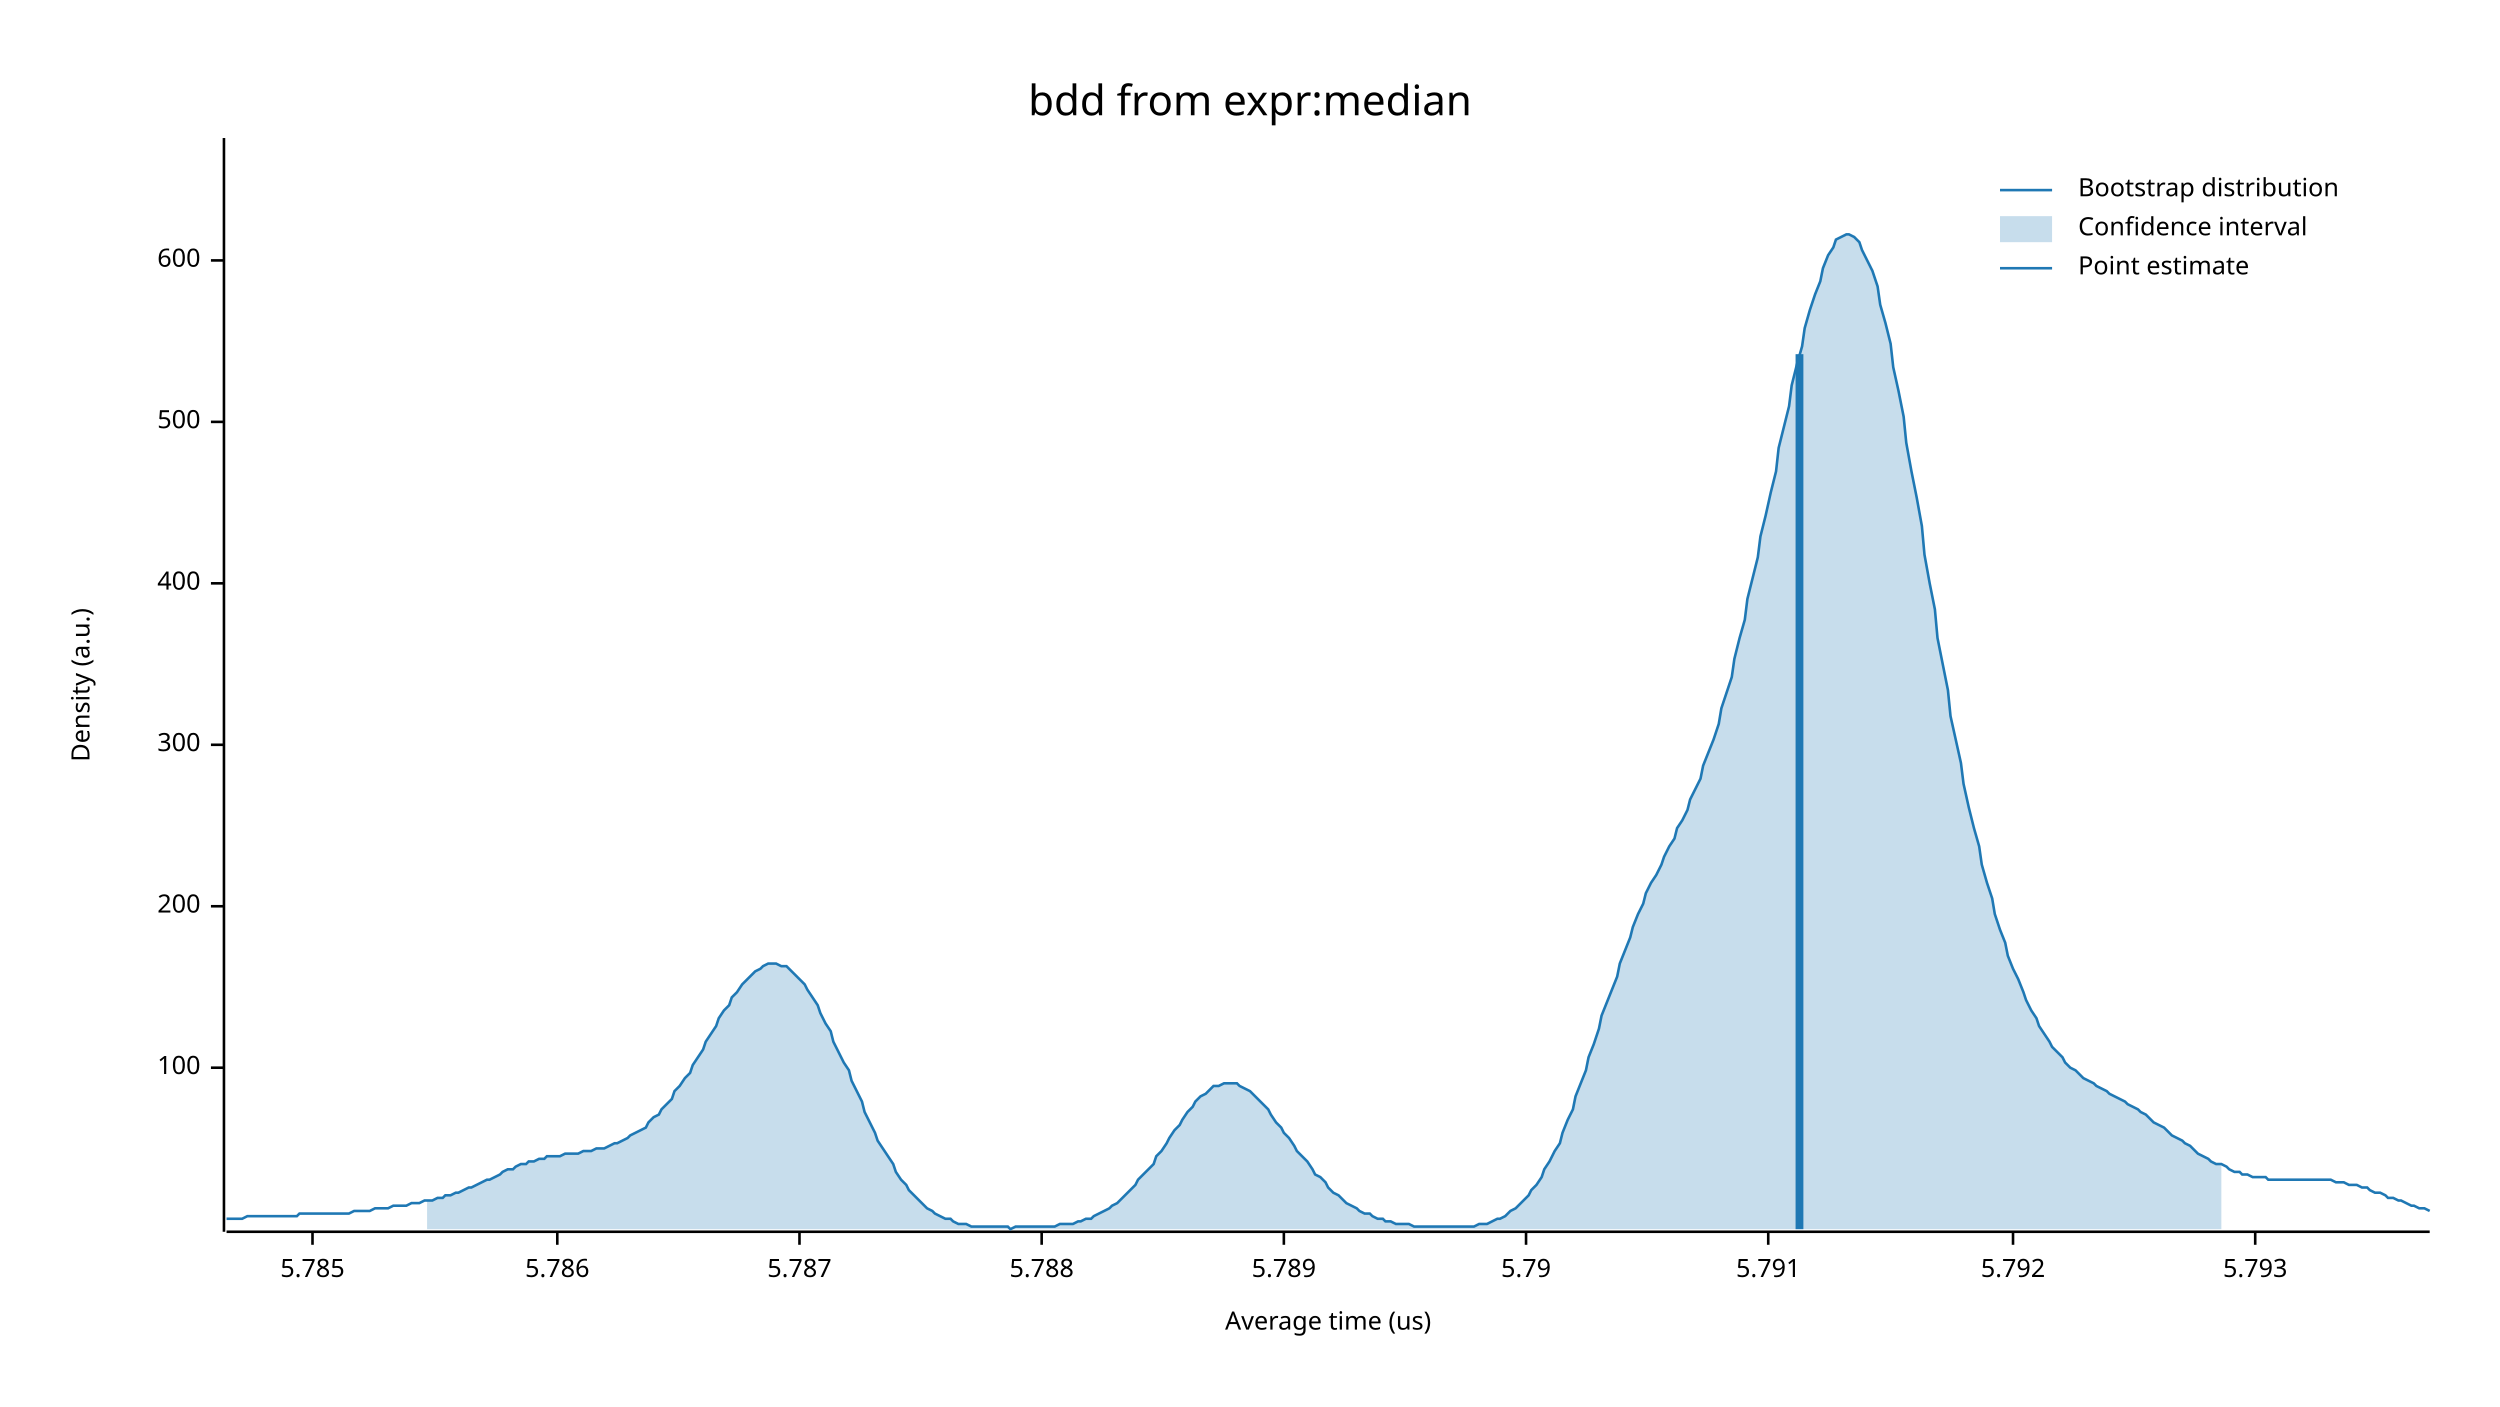
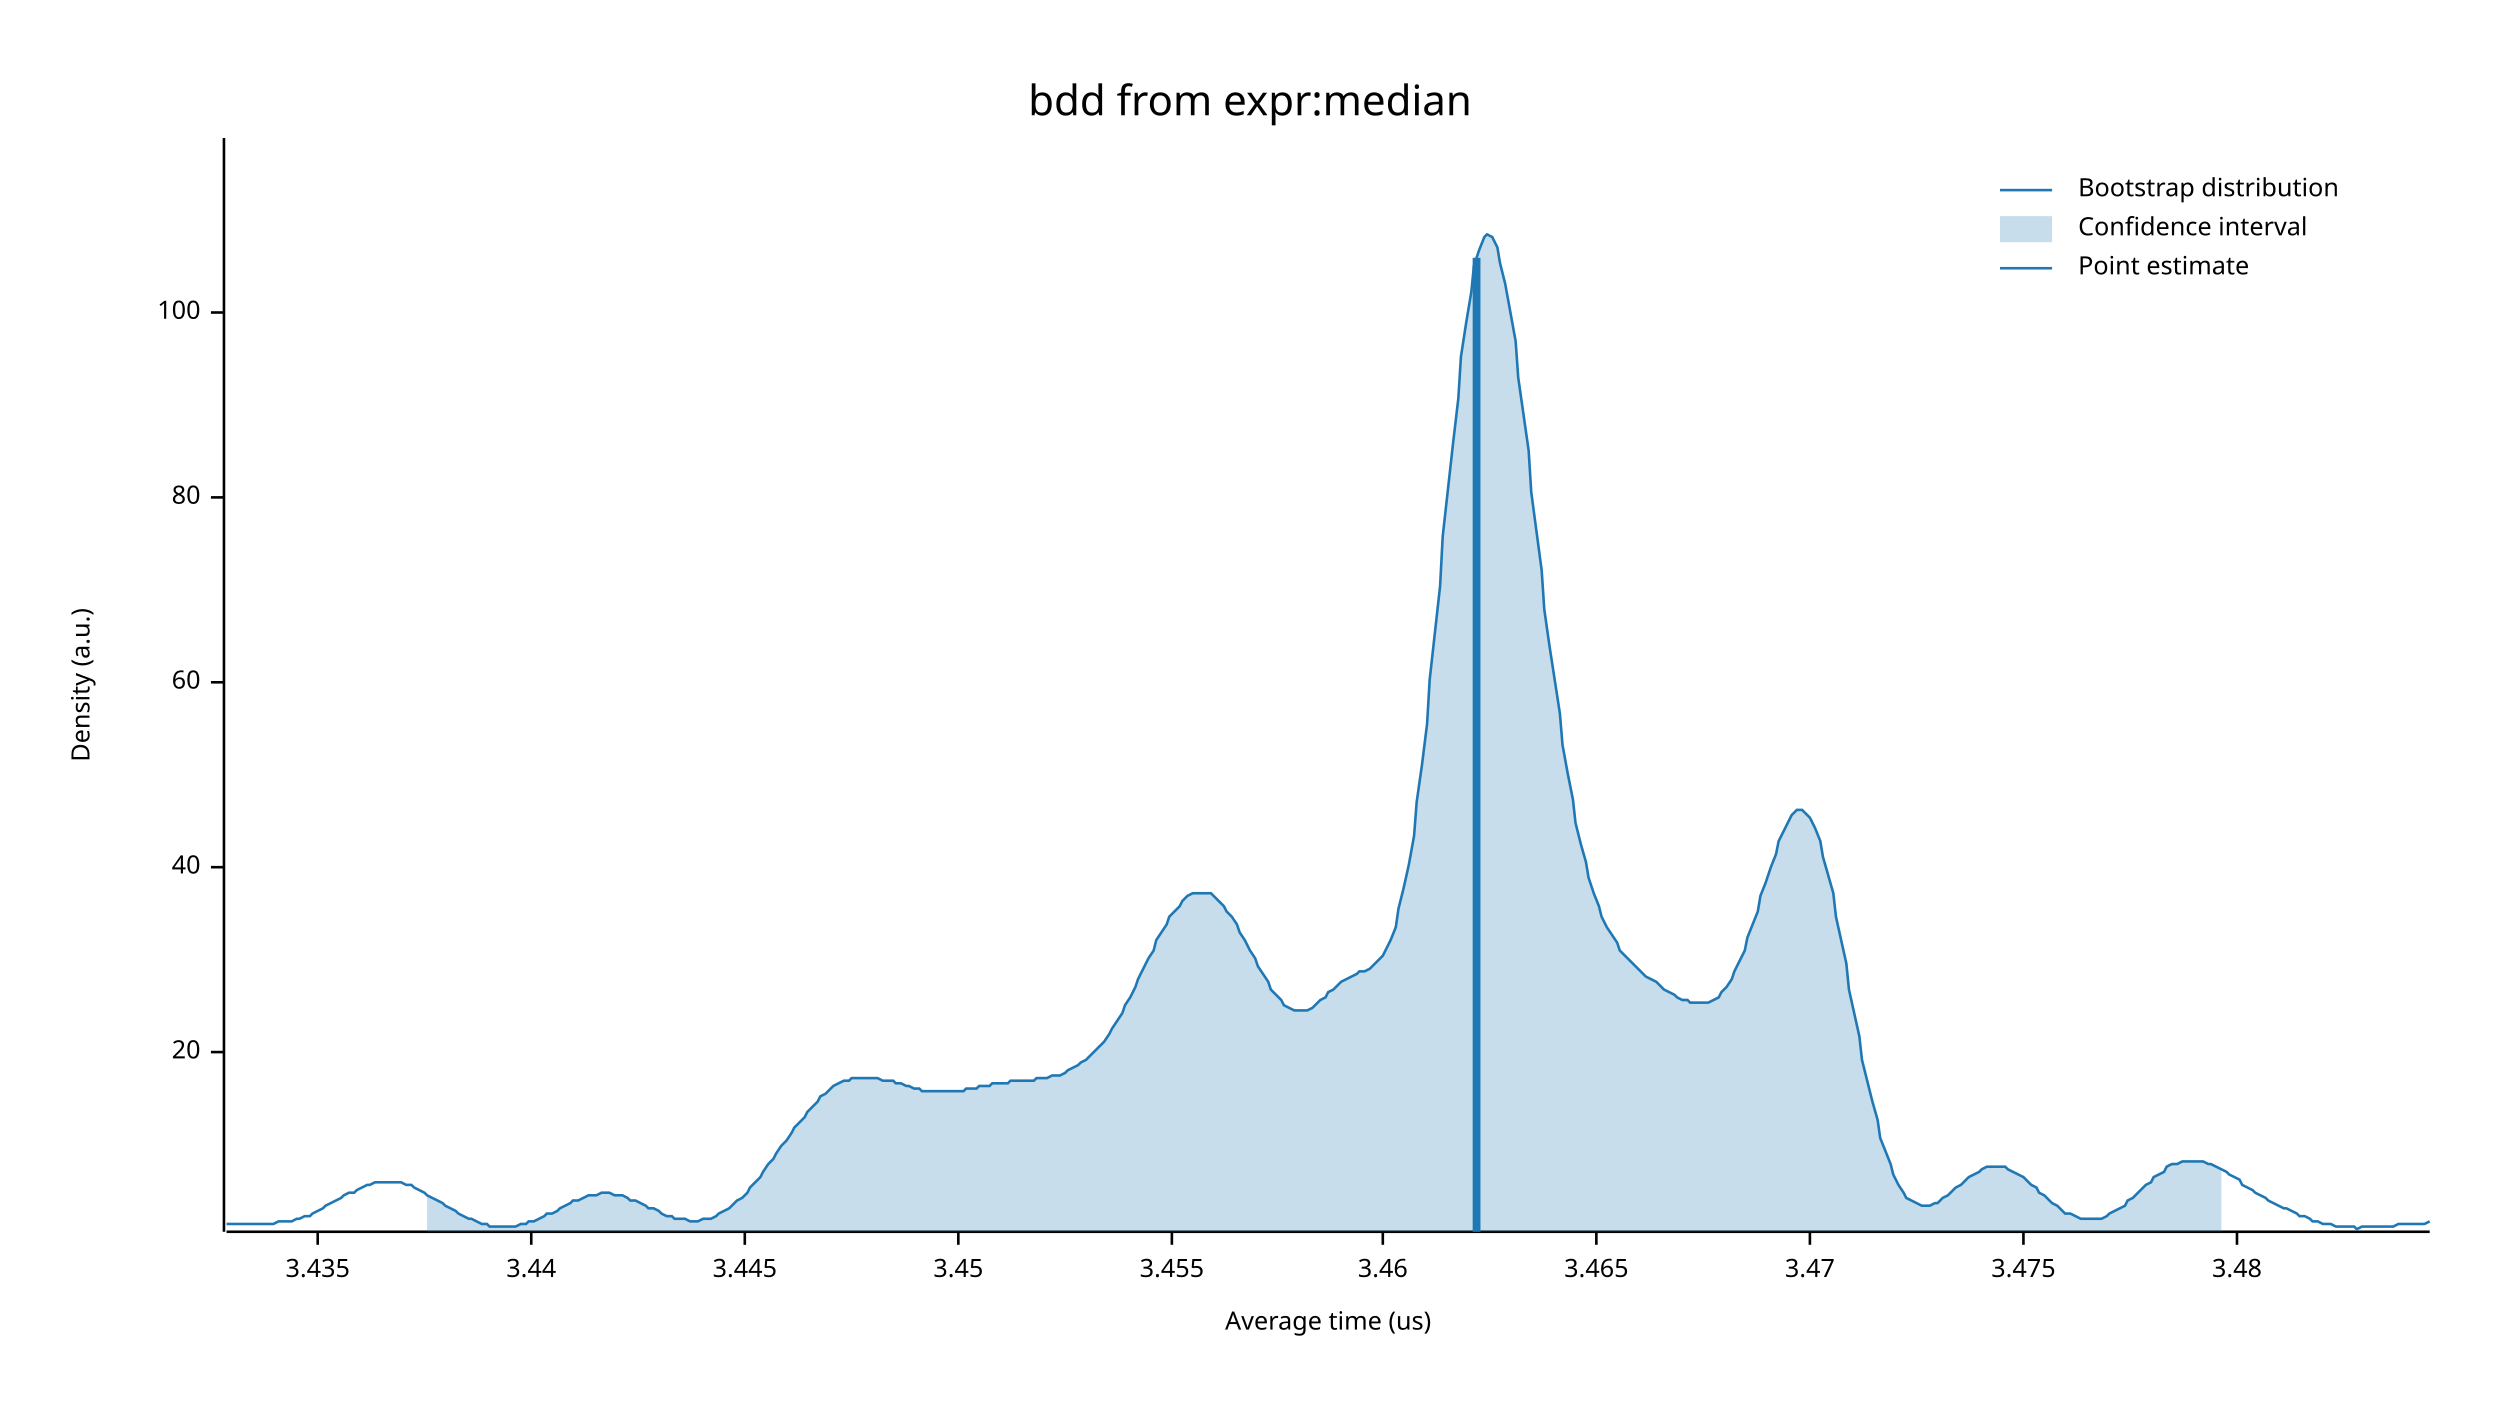
<svg xmlns="http://www.w3.org/2000/svg" width="960" height="540" viewBox="0 0 960 540">
  <text x="480" y="32" dy="0.76em" text-anchor="middle" font-family="sans-serif" font-size="16.129" opacity="1" fill="#000000">
bdd from expr:median
</text>
  <text x="27" y="263" dy="0.76em" text-anchor="middle" font-family="sans-serif" font-size="9.677" opacity="1" fill="#000000" transform="rotate(270, 27, 263)">
Density (a.u.)
</text>
  <text x="510" y="513" dy="-0.5ex" text-anchor="middle" font-family="sans-serif" font-size="9.677" opacity="1" fill="#000000">
Average time (us)
</text>
  <polyline fill="none" opacity="1" stroke="#000000" stroke-width="1" points="86,53 86,473 " />
-   <text x="77" y="410" dy="0.5ex" text-anchor="end" font-family="sans-serif" font-size="9.677" opacity="1" fill="#000000">
+   <text x="77" y="404" dy="0.5ex" text-anchor="end" font-family="sans-serif" font-size="9.677" opacity="1" fill="#000000">
+ 20
+ </text>
+   <polyline fill="none" opacity="1" stroke="#000000" stroke-width="1" points="81,404 86,404 " />
+   <text x="77" y="333" dy="0.5ex" text-anchor="end" font-family="sans-serif" font-size="9.677" opacity="1" fill="#000000">
+ 40
+ </text>
+   <polyline fill="none" opacity="1" stroke="#000000" stroke-width="1" points="81,333 86,333 " />
+   <text x="77" y="262" dy="0.5ex" text-anchor="end" font-family="sans-serif" font-size="9.677" opacity="1" fill="#000000">
+ 60
+ </text>
+   <polyline fill="none" opacity="1" stroke="#000000" stroke-width="1" points="81,262 86,262 " />
+   <text x="77" y="191" dy="0.5ex" text-anchor="end" font-family="sans-serif" font-size="9.677" opacity="1" fill="#000000">
+ 80
+ </text>
+   <polyline fill="none" opacity="1" stroke="#000000" stroke-width="1" points="81,191 86,191 " />
+   <text x="77" y="120" dy="0.5ex" text-anchor="end" font-family="sans-serif" font-size="9.677" opacity="1" fill="#000000">
100
</text>
-   <polyline fill="none" opacity="1" stroke="#000000" stroke-width="1" points="81,410 86,410 " />
-   <text x="77" y="348" dy="0.5ex" text-anchor="end" font-family="sans-serif" font-size="9.677" opacity="1" fill="#000000">
- 200
+   <polyline fill="none" opacity="1" stroke="#000000" stroke-width="1" points="81,120 86,120 " />
+   <polyline fill="none" opacity="1" stroke="#000000" stroke-width="1" points="87,473 933,473 " />
+   <text x="122" y="483" dy="0.76em" text-anchor="middle" font-family="sans-serif" font-size="9.677" opacity="1" fill="#000000">
+ 3.435
</text>
-   <polyline fill="none" opacity="1" stroke="#000000" stroke-width="1" points="81,348 86,348 " />
-   <text x="77" y="286" dy="0.5ex" text-anchor="end" font-family="sans-serif" font-size="9.677" opacity="1" fill="#000000">
- 300
+   <polyline fill="none" opacity="1" stroke="#000000" stroke-width="1" points="122,473 122,478 " />
+   <text x="204" y="483" dy="0.76em" text-anchor="middle" font-family="sans-serif" font-size="9.677" opacity="1" fill="#000000">
+ 3.44
</text>
-   <polyline fill="none" opacity="1" stroke="#000000" stroke-width="1" points="81,286 86,286 " />
-   <text x="77" y="224" dy="0.5ex" text-anchor="end" font-family="sans-serif" font-size="9.677" opacity="1" fill="#000000">
- 400
+   <polyline fill="none" opacity="1" stroke="#000000" stroke-width="1" points="204,473 204,478 " />
+   <text x="286" y="483" dy="0.76em" text-anchor="middle" font-family="sans-serif" font-size="9.677" opacity="1" fill="#000000">
+ 3.445
</text>
-   <polyline fill="none" opacity="1" stroke="#000000" stroke-width="1" points="81,224 86,224 " />
-   <text x="77" y="162" dy="0.5ex" text-anchor="end" font-family="sans-serif" font-size="9.677" opacity="1" fill="#000000">
- 500
+   <polyline fill="none" opacity="1" stroke="#000000" stroke-width="1" points="286,473 286,478 " />
+   <text x="368" y="483" dy="0.76em" text-anchor="middle" font-family="sans-serif" font-size="9.677" opacity="1" fill="#000000">
+ 3.45
</text>
-   <polyline fill="none" opacity="1" stroke="#000000" stroke-width="1" points="81,162 86,162 " />
-   <text x="77" y="100" dy="0.5ex" text-anchor="end" font-family="sans-serif" font-size="9.677" opacity="1" fill="#000000">
- 600
+   <polyline fill="none" opacity="1" stroke="#000000" stroke-width="1" points="368,473 368,478 " />
+   <text x="450" y="483" dy="0.76em" text-anchor="middle" font-family="sans-serif" font-size="9.677" opacity="1" fill="#000000">
+ 3.455
</text>
-   <polyline fill="none" opacity="1" stroke="#000000" stroke-width="1" points="81,100 86,100 " />
-   <polyline fill="none" opacity="1" stroke="#000000" stroke-width="1" points="87,473 933,473 " />
-   <text x="120" y="483" dy="0.76em" text-anchor="middle" font-family="sans-serif" font-size="9.677" opacity="1" fill="#000000">
- 5.785
+   <polyline fill="none" opacity="1" stroke="#000000" stroke-width="1" points="450,473 450,478 " />
+   <text x="531" y="483" dy="0.76em" text-anchor="middle" font-family="sans-serif" font-size="9.677" opacity="1" fill="#000000">
+ 3.46
</text>
-   <polyline fill="none" opacity="1" stroke="#000000" stroke-width="1" points="120,473 120,478 " />
-   <text x="214" y="483" dy="0.76em" text-anchor="middle" font-family="sans-serif" font-size="9.677" opacity="1" fill="#000000">
- 5.786
+   <polyline fill="none" opacity="1" stroke="#000000" stroke-width="1" points="531,473 531,478 " />
+   <text x="613" y="483" dy="0.76em" text-anchor="middle" font-family="sans-serif" font-size="9.677" opacity="1" fill="#000000">
+ 3.465
</text>
-   <polyline fill="none" opacity="1" stroke="#000000" stroke-width="1" points="214,473 214,478 " />
-   <text x="307" y="483" dy="0.76em" text-anchor="middle" font-family="sans-serif" font-size="9.677" opacity="1" fill="#000000">
- 5.787
+   <polyline fill="none" opacity="1" stroke="#000000" stroke-width="1" points="613,473 613,478 " />
+   <text x="695" y="483" dy="0.76em" text-anchor="middle" font-family="sans-serif" font-size="9.677" opacity="1" fill="#000000">
+ 3.47
</text>
-   <polyline fill="none" opacity="1" stroke="#000000" stroke-width="1" points="307,473 307,478 " />
-   <text x="400" y="483" dy="0.76em" text-anchor="middle" font-family="sans-serif" font-size="9.677" opacity="1" fill="#000000">
- 5.788
+   <polyline fill="none" opacity="1" stroke="#000000" stroke-width="1" points="695,473 695,478 " />
+   <text x="777" y="483" dy="0.76em" text-anchor="middle" font-family="sans-serif" font-size="9.677" opacity="1" fill="#000000">
+ 3.475
</text>
-   <polyline fill="none" opacity="1" stroke="#000000" stroke-width="1" points="400,473 400,478 " />
-   <text x="493" y="483" dy="0.76em" text-anchor="middle" font-family="sans-serif" font-size="9.677" opacity="1" fill="#000000">
- 5.789
+   <polyline fill="none" opacity="1" stroke="#000000" stroke-width="1" points="777,473 777,478 " />
+   <text x="859" y="483" dy="0.76em" text-anchor="middle" font-family="sans-serif" font-size="9.677" opacity="1" fill="#000000">
+ 3.48
</text>
-   <polyline fill="none" opacity="1" stroke="#000000" stroke-width="1" points="493,473 493,478 " />
-   <text x="586" y="483" dy="0.76em" text-anchor="middle" font-family="sans-serif" font-size="9.677" opacity="1" fill="#000000">
- 5.79
- </text>
-   <polyline fill="none" opacity="1" stroke="#000000" stroke-width="1" points="586,473 586,478 " />
-   <text x="679" y="483" dy="0.76em" text-anchor="middle" font-family="sans-serif" font-size="9.677" opacity="1" fill="#000000">
- 5.791
- </text>
-   <polyline fill="none" opacity="1" stroke="#000000" stroke-width="1" points="679,473 679,478 " />
-   <text x="773" y="483" dy="0.76em" text-anchor="middle" font-family="sans-serif" font-size="9.677" opacity="1" fill="#000000">
- 5.792
- </text>
-   <polyline fill="none" opacity="1" stroke="#000000" stroke-width="1" points="773,473 773,478 " />
-   <text x="866" y="483" dy="0.76em" text-anchor="middle" font-family="sans-serif" font-size="9.677" opacity="1" fill="#000000">
- 5.793
- </text>
-   <polyline fill="none" opacity="1" stroke="#000000" stroke-width="1" points="866,473 866,478 " />
-   <polyline fill="none" opacity="1" stroke="#1F78B4" stroke-width="1" points="87,468 88,468 90,468 92,468 93,468 95,467 97,467 98,467 100,467 102,467 103,467 105,467 107,467 109,467 110,467 112,467 114,467 115,466 117,466 119,466 120,466 122,466 124,466 125,466 127,466 129,466 131,466 132,466 134,466 136,465 137,465 139,465 141,465 142,465 144,464 146,464 148,464 149,464 151,463 153,463 154,463 156,463 158,462 159,462 161,462 163,461 164,461 166,461 168,460 170,460 171,459 173,459 175,458 176,458 178,457 180,456 181,456 183,455 185,454 187,453 188,453 190,452 192,451 193,450 195,449 197,449 198,448 200,447 202,447 203,446 205,446 207,445 209,445 210,444 212,444 214,444 215,444 217,443 219,443 220,443 222,443 224,442 226,442 227,442 229,441 231,441 232,441 234,440 236,439 237,439 239,438 241,437 242,436 244,435 246,434 248,433 249,431 251,429 253,428 254,426 256,424 258,422 259,419 261,417 263,414 265,412 266,409 268,406 270,403 271,400 273,397 275,394 276,391 278,388 280,386 281,383 283,381 285,378 287,376 288,375 290,373 292,372 293,371 295,370 297,370 298,370 300,371 302,371 304,373 305,374 307,376 309,378 310,380 312,383 314,386 315,389 317,393 319,396 320,400 322,404 324,408 326,411 327,415 329,419 331,423 332,427 334,431 336,435 337,438 339,441 341,444 343,447 344,450 346,453 348,455 349,457 351,459 353,461 354,462 356,464 358,465 359,466 361,467 363,468 365,468 366,469 368,470 370,470 371,470 373,471 375,471 376,471 378,471 380,471 381,471 383,471 385,471 387,471 388,472 390,471 392,471 393,471 395,471 397,471 398,471 400,471 402,471 404,471 405,471 407,470 409,470 410,470 412,470 414,469 415,469 417,468 419,468 420,467 422,466 424,465 426,464 427,463 429,462 431,460 432,459 434,457 436,455 437,453 439,451 441,449 443,447 444,444 446,442 448,439 449,437 451,434 453,432 454,430 456,427 458,425 459,423 461,421 463,420 465,418 466,417 468,417 470,416 471,416 473,416 475,416 476,417 478,418 480,419 482,421 483,422 485,424 487,426 488,428 490,431 492,433 493,435 495,437 497,440 498,442 500,444 502,446 504,449 505,451 507,452 509,454 510,456 512,458 514,459 515,460 517,462 519,463 521,464 522,465 524,466 526,466 527,467 529,468 531,468 532,469 534,469 536,470 537,470 539,470 541,470 543,471 544,471 546,471 548,471 549,471 551,471 553,471 554,471 556,471 558,471 560,471 561,471 563,471 565,471 566,471 568,470 570,470 571,470 573,469 575,468 576,468 578,467 580,465 582,464 583,463 585,461 587,459 588,457 590,455 592,452 593,449 595,446 597,442 599,439 600,435 602,430 604,426 605,421 607,416 609,411 610,406 612,401 614,395 615,390 617,385 619,380 621,375 622,370 624,365 626,360 627,356 629,351 631,347 632,343 634,339 636,336 638,332 639,329 641,325 643,322 644,318 646,315 648,311 649,307 651,303 653,299 654,294 656,289 658,284 660,278 661,272 663,266 665,260 666,253 668,245 670,238 671,230 673,222 675,214 676,206 678,198 680,189 682,181 683,172 685,164 687,156 688,148 690,140 692,133 693,126 695,119 697,113 699,108 700,103 702,98 704,95 705,92 707,91 709,90 710,90 712,91 714,93 715,96 717,100 719,104 721,110 722,117 724,124 726,132 727,141 729,150 731,160 732,170 734,181 736,191 738,202 739,213 741,224 743,234 744,245 746,255 748,265 749,275 751,284 753,293 754,301 756,310 758,318 760,325 761,332 763,339 765,345 766,351 768,357 770,362 771,367 773,372 775,376 777,381 778,384 780,388 782,391 783,394 785,397 787,400 788,402 790,404 792,406 793,408 795,410 797,411 799,413 800,414 802,415 804,416 805,417 807,418 809,419 810,420 812,421 814,422 816,423 817,424 819,425 821,426 822,427 824,428 826,430 827,431 829,432 831,433 832,434 834,436 836,437 838,438 839,439 841,440 843,442 844,443 846,444 848,445 849,446 851,447 853,447 855,448 856,449 858,450 860,450 861,451 863,451 865,452 866,452 868,452 870,452 871,453 873,453 875,453 877,453 878,453 880,453 882,453 883,453 885,453 887,453 888,453 890,453 892,453 894,453 895,453 897,454 899,454 900,454 902,455 904,455 905,455 907,456 909,456 910,457 912,458 914,458 916,459 917,460 919,460 921,461 922,461 924,462 926,463 927,463 929,464 931,464 933,465 " />
-   <polygon opacity="0.25" fill="#1F78B4" points="164,461 166,461 168,460 170,460 171,459 173,459 175,458 176,458 178,457 180,456 181,456 183,455 185,454 187,453 188,453 190,452 192,451 193,450 195,449 197,449 198,448 200,447 202,447 203,446 205,446 207,445 209,445 210,444 212,444 214,444 215,444 217,443 219,443 220,443 222,443 224,442 226,442 227,442 229,441 231,441 232,441 234,440 236,439 237,439 239,438 241,437 242,436 244,435 246,434 248,433 249,431 251,429 253,428 254,426 256,424 258,422 259,419 261,417 263,414 265,412 266,409 268,406 270,403 271,400 273,397 275,394 276,391 278,388 280,386 281,383 283,381 285,378 287,376 288,375 290,373 292,372 293,371 295,370 297,370 298,370 300,371 302,371 304,373 305,374 307,376 309,378 310,380 312,383 314,386 315,389 317,393 319,396 320,400 322,404 324,408 326,411 327,415 329,419 331,423 332,427 334,431 336,435 337,438 339,441 341,444 343,447 344,450 346,453 348,455 349,457 351,459 353,461 354,462 356,464 358,465 359,466 361,467 363,468 365,468 366,469 368,470 370,470 371,470 373,471 375,471 376,471 378,471 380,471 381,471 383,471 385,471 387,471 388,472 390,471 392,471 393,471 395,471 397,471 398,471 400,471 402,471 404,471 405,471 407,470 409,470 410,470 412,470 414,469 415,469 417,468 419,468 420,467 422,466 424,465 426,464 427,463 429,462 431,460 432,459 434,457 436,455 437,453 439,451 441,449 443,447 444,444 446,442 448,439 449,437 451,434 453,432 454,430 456,427 458,425 459,423 461,421 463,420 465,418 466,417 468,417 470,416 471,416 473,416 475,416 476,417 478,418 480,419 482,421 483,422 485,424 487,426 488,428 490,431 492,433 493,435 495,437 497,440 498,442 500,444 502,446 504,449 505,451 507,452 509,454 510,456 512,458 514,459 515,460 517,462 519,463 521,464 522,465 524,466 526,466 527,467 529,468 531,468 532,469 534,469 536,470 537,470 539,470 541,470 543,471 544,471 546,471 548,471 549,471 551,471 553,471 554,471 556,471 558,471 560,471 561,471 563,471 565,471 566,471 568,470 570,470 571,470 573,469 575,468 576,468 578,467 580,465 582,464 583,463 585,461 587,459 588,457 590,455 592,452 593,449 595,446 597,442 599,439 600,435 602,430 604,426 605,421 607,416 609,411 610,406 612,401 614,395 615,390 617,385 619,380 621,375 622,370 624,365 626,360 627,356 629,351 631,347 632,343 634,339 636,336 638,332 639,329 641,325 643,322 644,318 646,315 648,311 649,307 651,303 653,299 654,294 656,289 658,284 660,278 661,272 663,266 665,260 666,253 668,245 670,238 671,230 673,222 675,214 676,206 678,198 680,189 682,181 683,172 685,164 687,156 688,148 690,140 692,133 693,126 695,119 697,113 699,108 700,103 702,98 704,95 705,92 707,91 709,90 710,90 712,91 714,93 715,96 717,100 719,104 721,110 722,117 724,124 726,132 727,141 729,150 731,160 732,170 734,181 736,191 738,202 739,213 741,224 743,234 744,245 746,255 748,265 749,275 751,284 753,293 754,301 756,310 758,318 760,325 761,332 763,339 765,345 766,351 768,357 770,362 771,367 773,372 775,376 777,381 778,384 780,388 782,391 783,394 785,397 787,400 788,402 790,404 792,406 793,408 795,410 797,411 799,413 800,414 802,415 804,416 805,417 807,418 809,419 810,420 812,421 814,422 816,423 817,424 819,425 821,426 822,427 824,428 826,430 827,431 829,432 831,433 832,434 834,436 836,437 838,438 839,439 841,440 843,442 844,443 846,444 848,445 849,446 851,447 853,447 853,472 164,472 " />
-   <polyline fill="none" opacity="1" stroke="#1F78B4" stroke-width="3" points="691,472 691,136 " />
+   <polyline fill="none" opacity="1" stroke="#000000" stroke-width="1" points="859,473 859,478 " />
+   <polyline fill="none" opacity="1" stroke="#1F78B4" stroke-width="1" points="87,470 88,470 90,470 92,470 93,470 95,470 97,470 98,470 100,470 102,470 103,470 105,470 107,469 109,469 110,469 112,469 114,468 115,468 117,467 119,467 120,466 122,465 124,464 125,463 127,462 129,461 131,460 132,459 134,458 136,458 137,457 139,456 141,455 142,455 144,454 146,454 148,454 149,454 151,454 153,454 154,454 156,455 158,455 159,456 161,457 163,458 164,459 166,460 168,461 170,462 171,463 173,464 175,465 176,466 178,467 180,468 181,468 183,469 185,470 187,470 188,471 190,471 192,471 193,471 195,471 197,471 198,471 200,470 202,470 203,469 205,469 207,468 209,467 210,466 212,466 214,465 215,464 217,463 219,462 220,461 222,461 224,460 226,459 227,459 229,459 231,458 232,458 234,458 236,459 237,459 239,459 241,460 242,461 244,461 246,462 248,463 249,464 251,464 253,465 254,466 256,467 258,467 259,468 261,468 263,468 265,469 266,469 268,469 270,468 271,468 273,468 275,467 276,466 278,465 280,464 281,463 283,461 285,460 287,458 288,456 290,454 292,452 293,450 295,447 297,445 298,443 300,440 302,438 304,435 305,433 307,431 309,429 310,427 312,425 314,423 315,421 317,420 319,418 320,417 322,416 324,415 326,415 327,414 329,414 331,414 332,414 334,414 336,414 337,414 339,415 341,415 343,415 344,416 346,416 348,417 349,417 351,418 353,418 354,419 356,419 358,419 359,419 361,419 363,419 365,419 366,419 368,419 370,419 371,418 373,418 375,418 376,417 378,417 380,417 381,416 383,416 385,416 387,416 388,415 390,415 392,415 393,415 395,415 397,415 398,414 400,414 402,414 404,413 405,413 407,413 409,412 410,411 412,410 414,409 415,408 417,407 419,405 420,404 422,402 424,400 426,397 427,395 429,392 431,389 432,386 434,383 436,379 437,376 439,372 441,368 443,365 444,361 446,358 448,355 449,352 451,350 453,348 454,346 456,344 458,343 459,343 461,343 463,343 465,343 466,344 468,346 470,348 471,350 473,352 475,355 476,358 478,361 480,365 482,368 483,371 485,374 487,377 488,380 490,382 492,384 493,386 495,387 497,388 498,388 500,388 502,388 504,387 505,386 507,384 509,383 510,381 512,380 514,378 515,377 517,376 519,375 521,374 522,373 524,373 526,372 527,371 529,369 531,367 532,365 534,361 536,356 537,349 539,341 541,332 543,321 544,308 546,294 548,278 549,261 551,243 553,225 554,206 556,188 558,170 560,153 561,137 563,124 565,112 566,102 568,96 570,91 571,90 573,91 575,95 576,101 578,109 580,120 582,131 583,145 585,159 587,173 588,189 590,204 592,219 593,234 595,248 597,261 599,274 600,286 602,297 604,307 605,316 607,324 609,331 610,337 612,343 614,348 615,352 617,356 619,359 621,362 622,365 624,367 626,369 627,370 629,372 631,374 632,375 634,376 636,377 638,379 639,380 641,381 643,382 644,383 646,384 648,384 649,385 651,385 653,385 654,385 656,385 658,384 660,383 661,381 663,379 665,376 666,373 668,369 670,365 671,360 673,355 675,350 676,344 678,339 680,333 682,328 683,323 685,319 687,315 688,313 690,311 692,311 693,312 695,314 697,318 699,323 700,329 702,336 704,343 705,352 707,361 709,370 710,380 712,389 714,398 715,407 717,415 719,423 721,430 722,437 724,442 726,447 727,451 729,455 731,458 732,460 734,461 736,462 738,463 739,463 741,463 743,462 744,462 746,460 748,459 749,458 751,456 753,455 754,454 756,452 758,451 760,450 761,449 763,448 765,448 766,448 768,448 770,448 771,449 773,450 775,451 777,452 778,453 780,455 782,456 783,458 785,459 787,461 788,462 790,463 792,465 793,466 795,466 797,467 799,468 800,468 802,468 804,468 805,468 807,468 809,467 810,466 812,465 814,464 816,463 817,461 819,460 821,458 822,457 824,455 826,454 827,452 829,451 831,450 832,448 834,447 836,447 838,446 839,446 841,446 843,446 844,446 846,446 848,447 849,447 851,448 853,449 855,450 856,451 858,452 860,453 861,455 863,456 865,457 866,458 868,459 870,460 871,461 873,462 875,463 877,464 878,464 880,465 882,466 883,467 885,467 887,468 888,469 890,469 892,470 894,470 895,470 897,471 899,471 900,471 902,471 904,471 905,472 907,471 909,471 910,471 912,471 914,471 916,471 917,471 919,471 921,470 922,470 924,470 926,470 927,470 929,470 931,470 933,469 " />
+   <polygon opacity="0.25" fill="#1F78B4" points="164,459 166,460 168,461 170,462 171,463 173,464 175,465 176,466 178,467 180,468 181,468 183,469 185,470 187,470 188,471 190,471 192,471 193,471 195,471 197,471 198,471 200,470 202,470 203,469 205,469 207,468 209,467 210,466 212,466 214,465 215,464 217,463 219,462 220,461 222,461 224,460 226,459 227,459 229,459 231,458 232,458 234,458 236,459 237,459 239,459 241,460 242,461 244,461 246,462 248,463 249,464 251,464 253,465 254,466 256,467 258,467 259,468 261,468 263,468 265,469 266,469 268,469 270,468 271,468 273,468 275,467 276,466 278,465 280,464 281,463 283,461 285,460 287,458 288,456 290,454 292,452 293,450 295,447 297,445 298,443 300,440 302,438 304,435 305,433 307,431 309,429 310,427 312,425 314,423 315,421 317,420 319,418 320,417 322,416 324,415 326,415 327,414 329,414 331,414 332,414 334,414 336,414 337,414 339,415 341,415 343,415 344,416 346,416 348,417 349,417 351,418 353,418 354,419 356,419 358,419 359,419 361,419 363,419 365,419 366,419 368,419 370,419 371,418 373,418 375,418 376,417 378,417 380,417 381,416 383,416 385,416 387,416 388,415 390,415 392,415 393,415 395,415 397,415 398,414 400,414 402,414 404,413 405,413 407,413 409,412 410,411 412,410 414,409 415,408 417,407 419,405 420,404 422,402 424,400 426,397 427,395 429,392 431,389 432,386 434,383 436,379 437,376 439,372 441,368 443,365 444,361 446,358 448,355 449,352 451,350 453,348 454,346 456,344 458,343 459,343 461,343 463,343 465,343 466,344 468,346 470,348 471,350 473,352 475,355 476,358 478,361 480,365 482,368 483,371 485,374 487,377 488,380 490,382 492,384 493,386 495,387 497,388 498,388 500,388 502,388 504,387 505,386 507,384 509,383 510,381 512,380 514,378 515,377 517,376 519,375 521,374 522,373 524,373 526,372 527,371 529,369 531,367 532,365 534,361 536,356 537,349 539,341 541,332 543,321 544,308 546,294 548,278 549,261 551,243 553,225 554,206 556,188 558,170 560,153 561,137 563,124 565,112 566,102 568,96 570,91 571,90 573,91 575,95 576,101 578,109 580,120 582,131 583,145 585,159 587,173 588,189 590,204 592,219 593,234 595,248 597,261 599,274 600,286 602,297 604,307 605,316 607,324 609,331 610,337 612,343 614,348 615,352 617,356 619,359 621,362 622,365 624,367 626,369 627,370 629,372 631,374 632,375 634,376 636,377 638,379 639,380 641,381 643,382 644,383 646,384 648,384 649,385 651,385 653,385 654,385 656,385 658,384 660,383 661,381 663,379 665,376 666,373 668,369 670,365 671,360 673,355 675,350 676,344 678,339 680,333 682,328 683,323 685,319 687,315 688,313 690,311 692,311 693,312 695,314 697,318 699,323 700,329 702,336 704,343 705,352 707,361 709,370 710,380 712,389 714,398 715,407 717,415 719,423 721,430 722,437 724,442 726,447 727,451 729,455 731,458 732,460 734,461 736,462 738,463 739,463 741,463 743,462 744,462 746,460 748,459 749,458 751,456 753,455 754,454 756,452 758,451 760,450 761,449 763,448 765,448 766,448 768,448 770,448 771,449 773,450 775,451 777,452 778,453 780,455 782,456 783,458 785,459 787,461 788,462 790,463 792,465 793,466 795,466 797,467 799,468 800,468 802,468 804,468 805,468 807,468 809,467 810,466 812,465 814,464 816,463 817,461 819,460 821,458 822,457 824,455 826,454 827,452 829,451 831,450 832,448 834,447 836,447 838,446 839,446 841,446 843,446 844,446 846,446 848,447 849,447 851,448 853,449 853,473 164,473 " />
+   <polyline fill="none" opacity="1" stroke="#1F78B4" stroke-width="3" points="567,473 567,99 " />
  <text x="798" y="68" dy="0.76em" text-anchor="start" font-family="sans-serif" font-size="9.677" opacity="1" fill="#000000">
Bootstrap distribution
</text>
  <text x="798" y="83" dy="0.76em" text-anchor="start" font-family="sans-serif" font-size="9.677" opacity="1" fill="#000000">
Confidence interval
</text>
  <text x="798" y="98" dy="0.76em" text-anchor="start" font-family="sans-serif" font-size="9.677" opacity="1" fill="#000000">
Point estimate
</text>
  <polyline fill="none" opacity="1" stroke="#1F78B4" stroke-width="1" points="768,73 788,73 " />
  <rect x="768" y="83" width="20" height="10" opacity="0.25" fill="#1F78B4" stroke="none" />
  <polyline fill="none" opacity="1" stroke="#1F78B4" stroke-width="1" points="768,103 788,103 " />
</svg>
